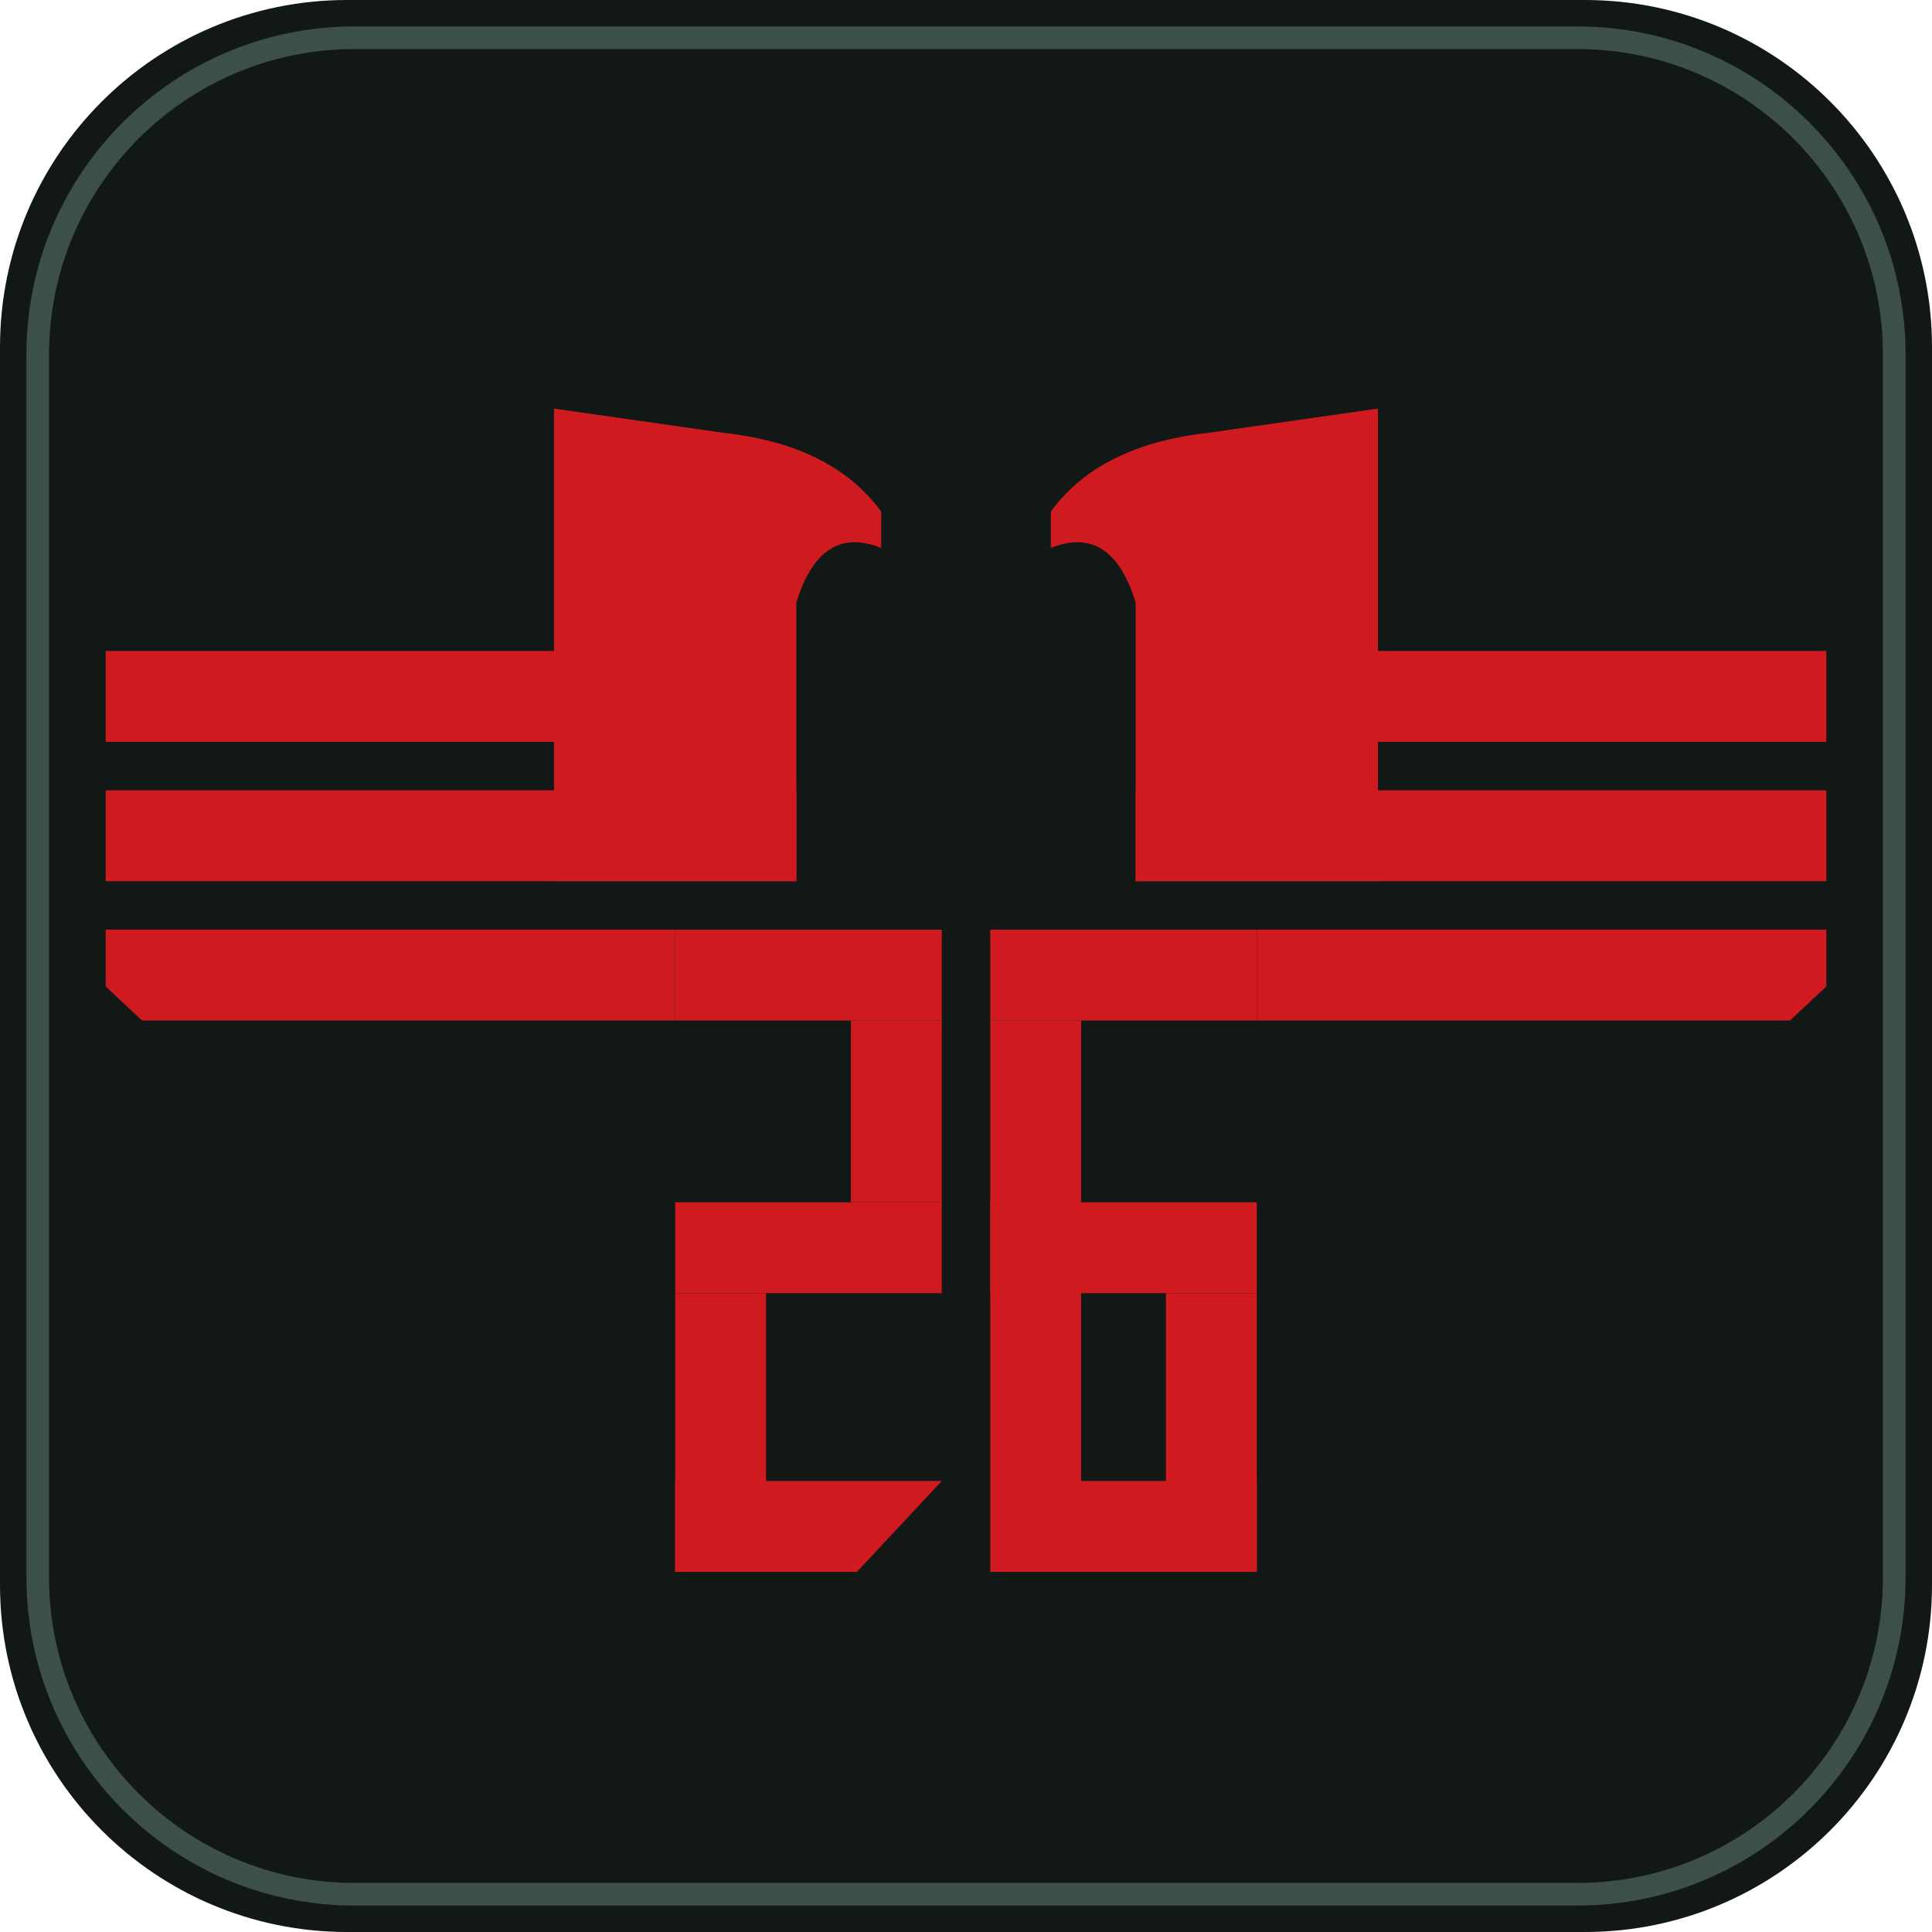
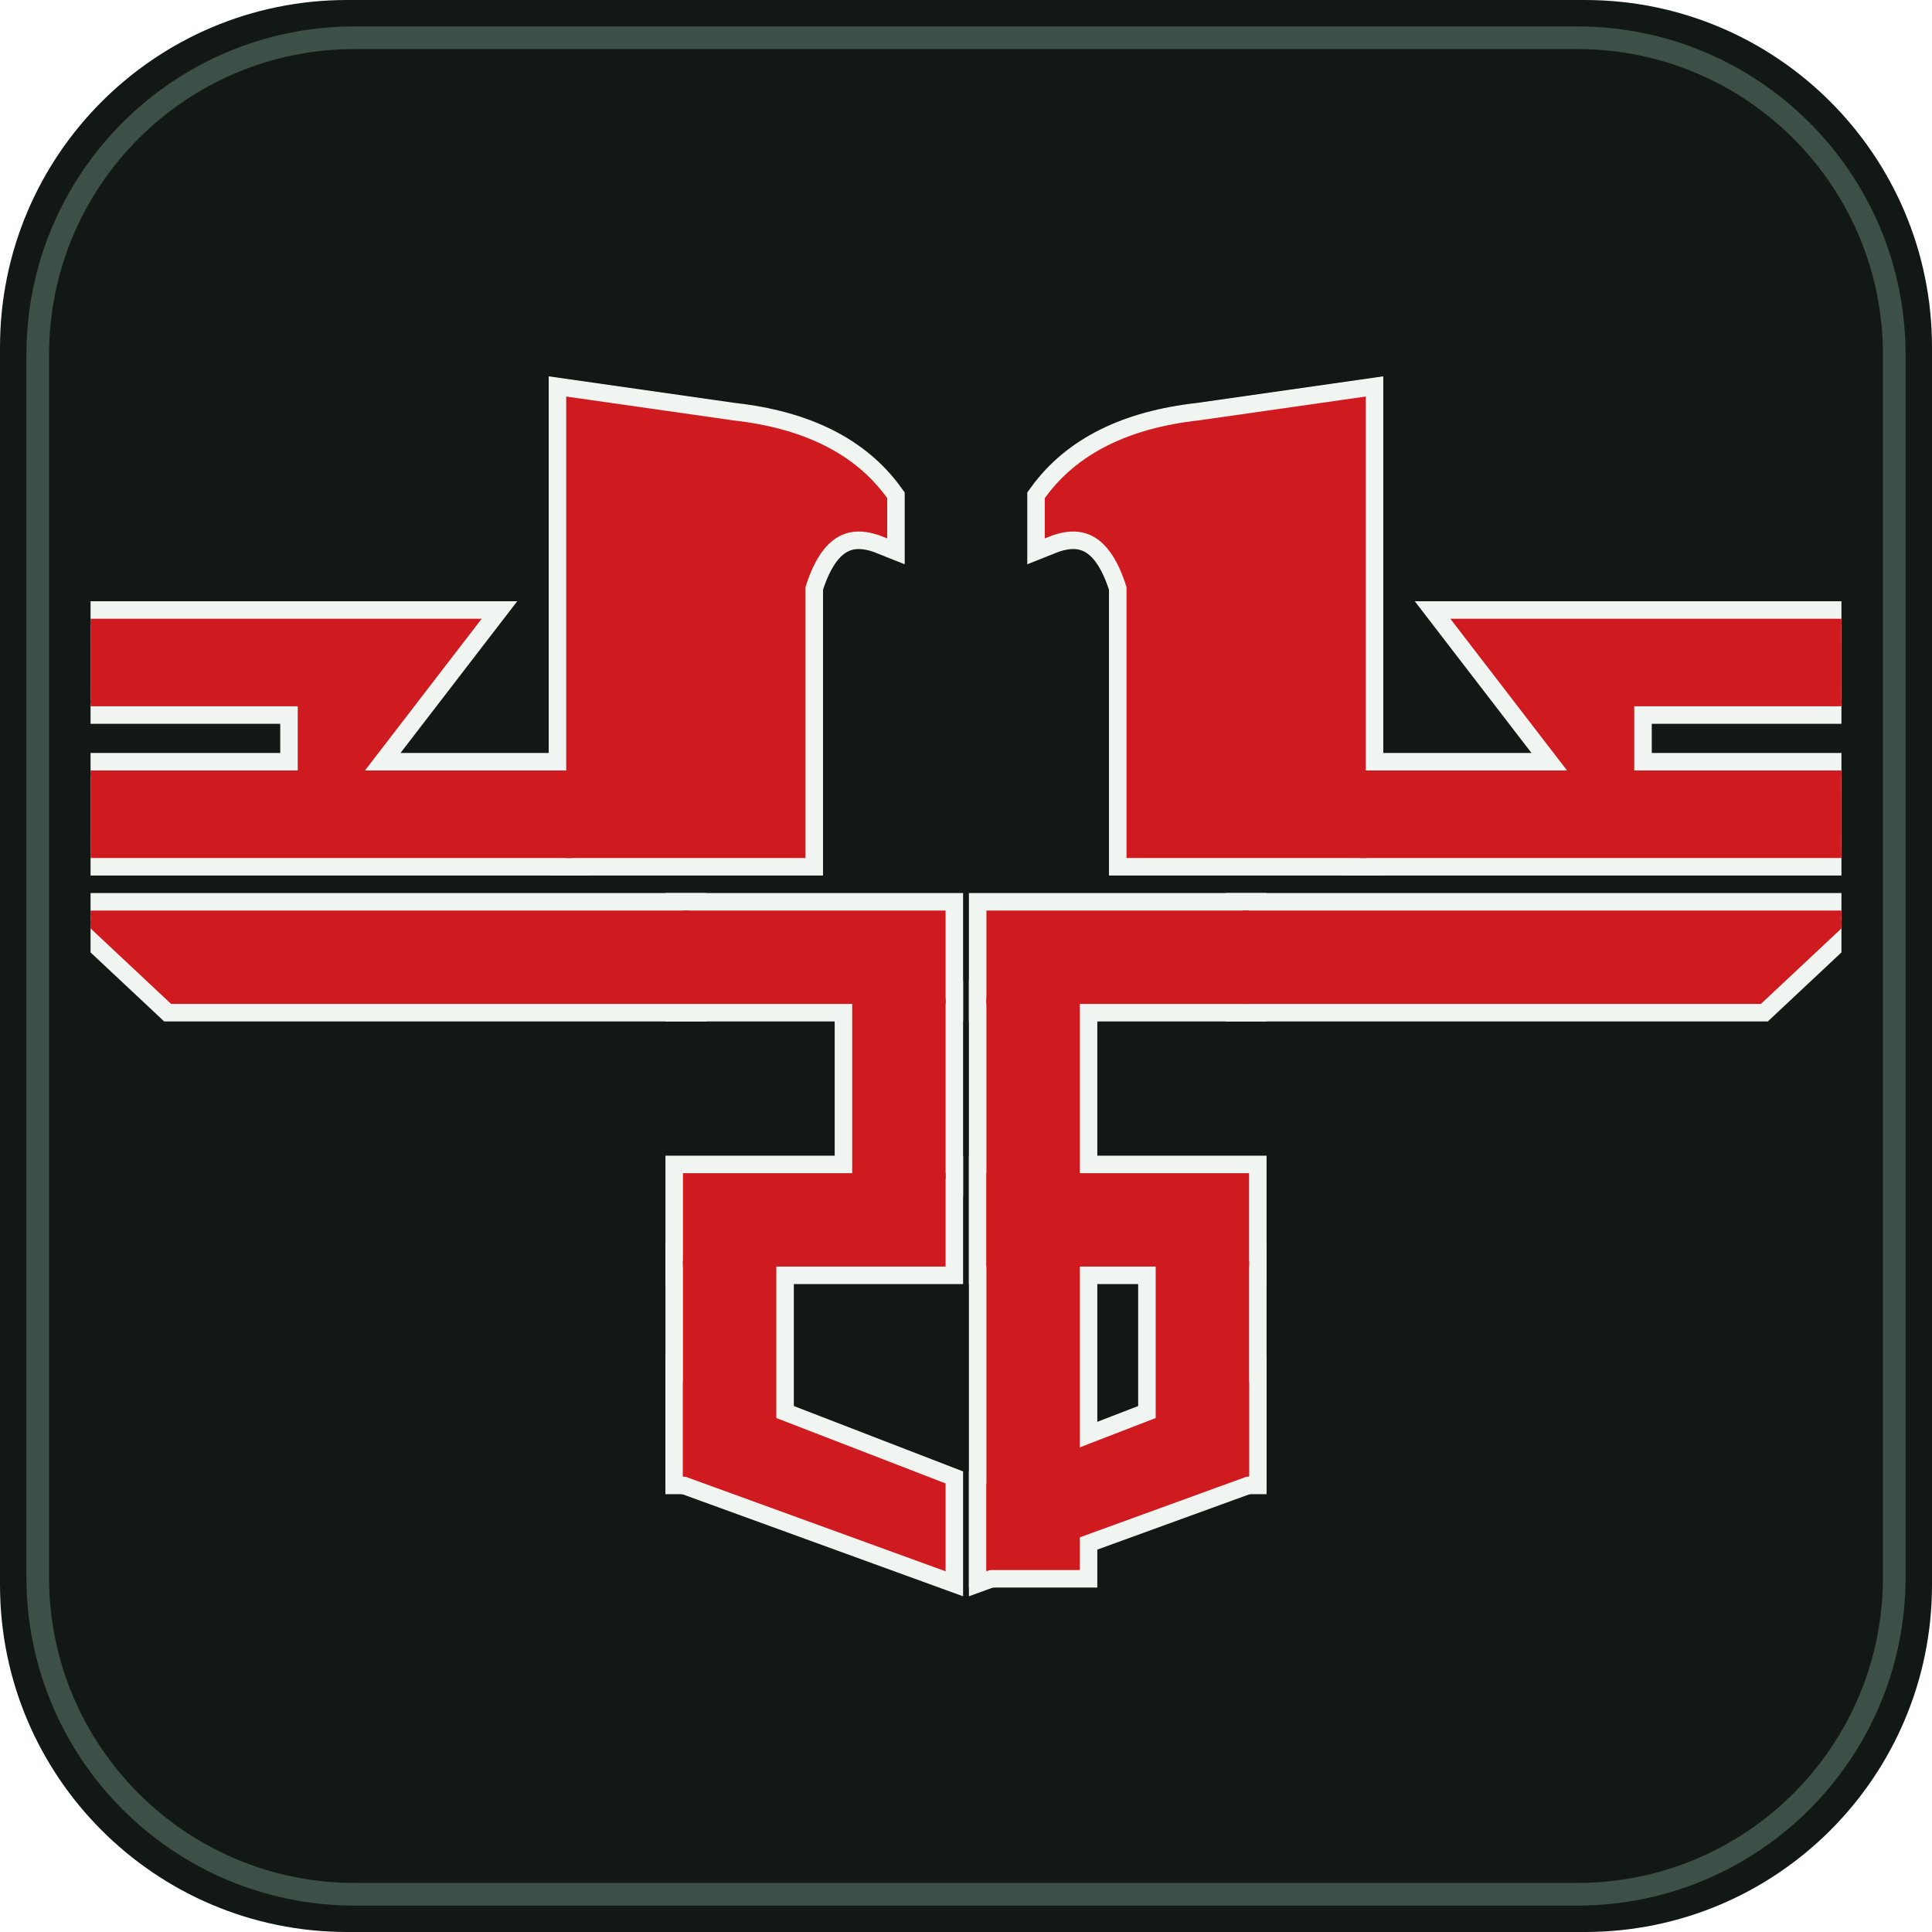
<svg xmlns="http://www.w3.org/2000/svg" viewBox="0 0 256 256" role="img" aria-label="S4NDMoD26">
  <rect width="256" height="256" rx="46" fill="#121815" />
  <rect x="5" y="5" width="246" height="246" rx="42" fill="none" stroke="#3d5047" stroke-width="3" />
-   <svg x="14" y="32" width="228" height="192" viewBox="58 0 284 212" overflow="hidden">
+   <svg x="12" y="30" width="232" height="196" viewBox="50 0 300 226" overflow="hidden">
    <defs>
      <g id="s4-wing">
-         <path d="M268 14 L240 18 Q222 20 214 31 L214 37 Q224 33 228 46 L228 92 L268 92 Z" />
-         <path d="M262 54 L394 54 L377 69 L262 69 Z" />
-         <path d="M228 77 L374 77 L356 92 L228 92 Z" />
-         <path d="M248 100 L352 100 L336 115 L248 115 Z" />
+         <path d="M268 16 L240 20 Q222 22 214 33 L214 39 Q224 35 228 48 L228 94 L268 94 Z" />
+         <path d="M284 54 L394 54 L377 68 L314 68 L314 80 L374 80 L356 94 L268 94 L268 80 L304 80 Z" />
+         <path d="M248 104 L352 104 L336 119 L248 119 Z" />
+       </g>
+       <g id="s4-eagle">
+         <use href="#s4-wing" />
+         <use href="#s4-wing" transform="translate(400 0) scale(-1 1)" />
+         <path d="M152 104 H196 V119 H152 Z" />
+         <path d="M181 119 H196 V149 H181 Z" />
+         <path d="M152 149 H196 V164 H152 Z" />
+         <path d="M152 164 H167 V200 H152 Z" />
+         <path d="M152 185 L196 202 V216 L152 200 Z" />
+         <path d="M204 104 H248 V119 H204 Z" />
+         <path d="M204 119 H219 V216 H204 Z" />
+         <path d="M204 149 H248 V164 H204 Z" />
+         <path d="M233 164 H248 V200 H233 Z" />
+         <path d="M204 202 L248 185 V200 L204 216 Z" />
      </g>
    </defs>
-     <g fill="#cf1b1f">
-       <use href="#s4-wing" />
-       <use href="#s4-wing" transform="translate(400 0) scale(-1 1)" />
-       <path d="M152 100 H196 V115 H152 Z" />
-       <path d="M181 115 H196 V145 H181 Z" />
-       <path d="M152 145 H196 V160 H152 Z" />
-       <path d="M152 160 H167 V206 H152 Z" />
-       <path d="M152 191 H196 L182 206 H152 Z" />
-       <path d="M204 100 H248 V115 H204 Z" />
-       <path d="M204 115 H219 V206 H204 Z" />
-       <path d="M204 145 H248 V160 H204 Z" />
-       <path d="M233 160 H248 V206 H233 Z" />
-       <path d="M204 191 H248 V206 H218 Z" />
-     </g>
+     <use href="#s4-eagle" fill="#f1f5f1" stroke="#f1f5f1" stroke-width="7" stroke-linejoin="miter" stroke-miterlimit="3" />
+     <use href="#s4-eagle" fill="#cf1b1f" stroke="#cf1b1f" stroke-width="1" stroke-linejoin="miter" stroke-miterlimit="3" />
  </svg>
</svg>
